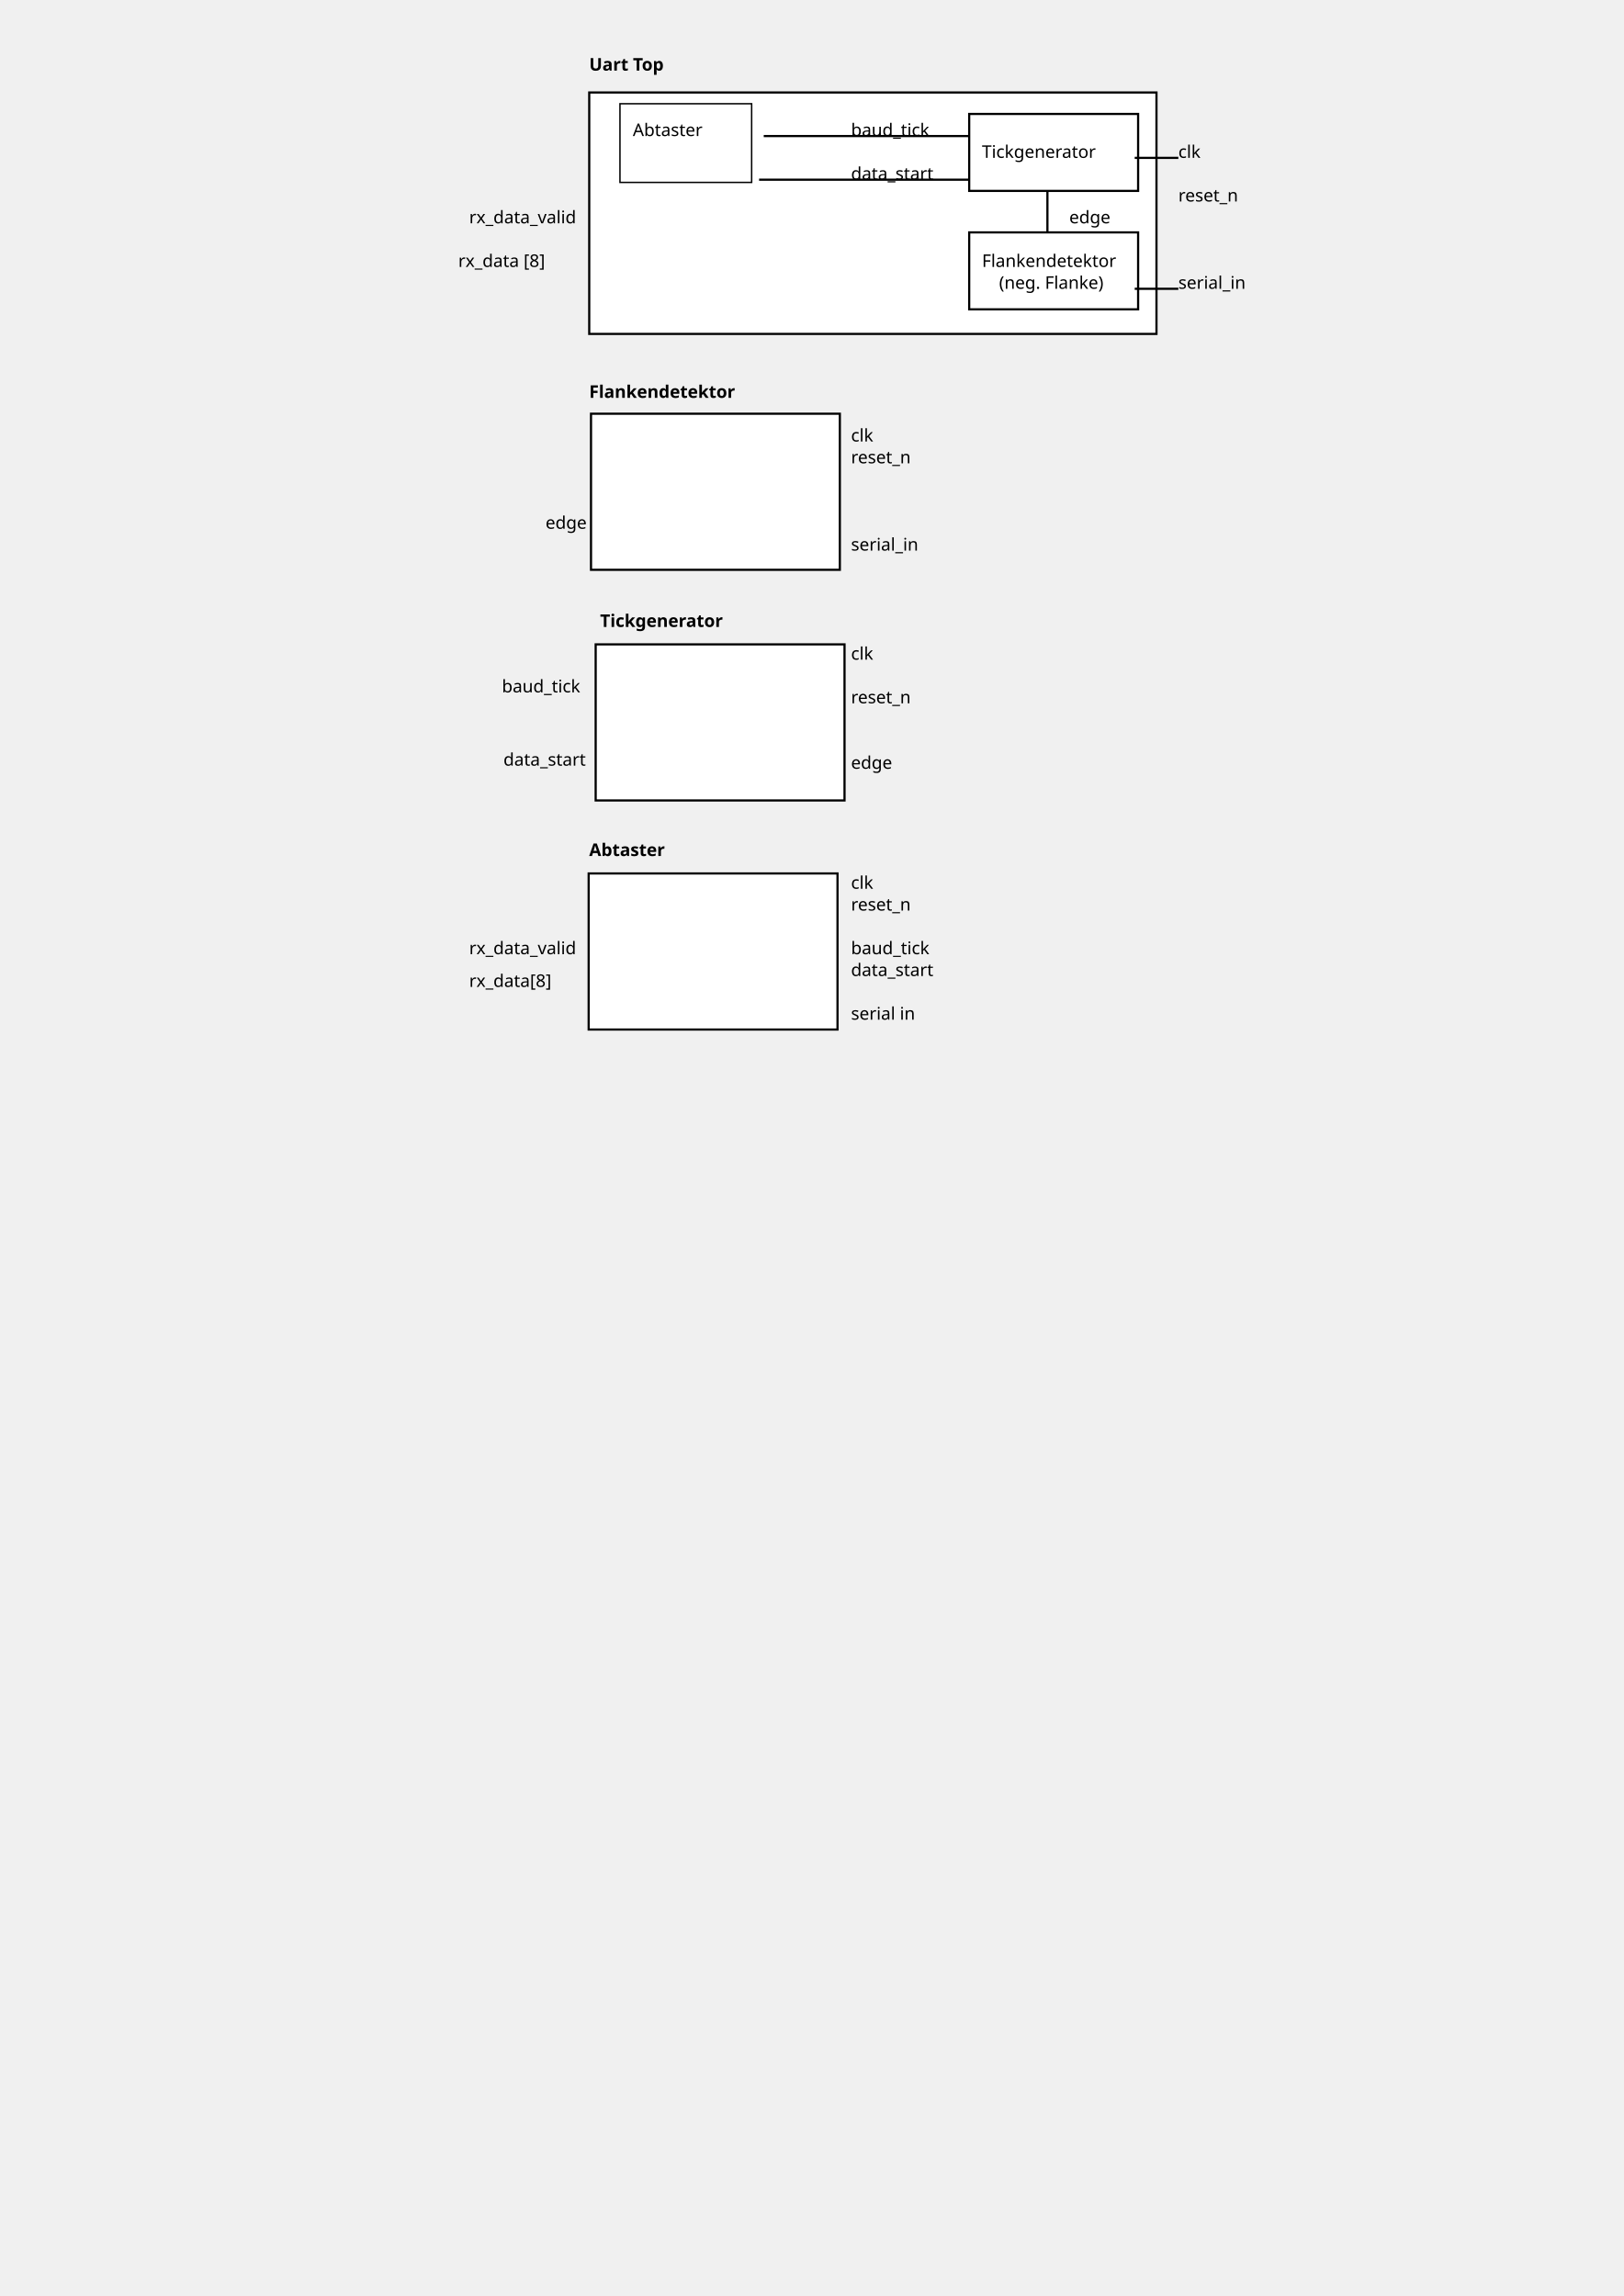
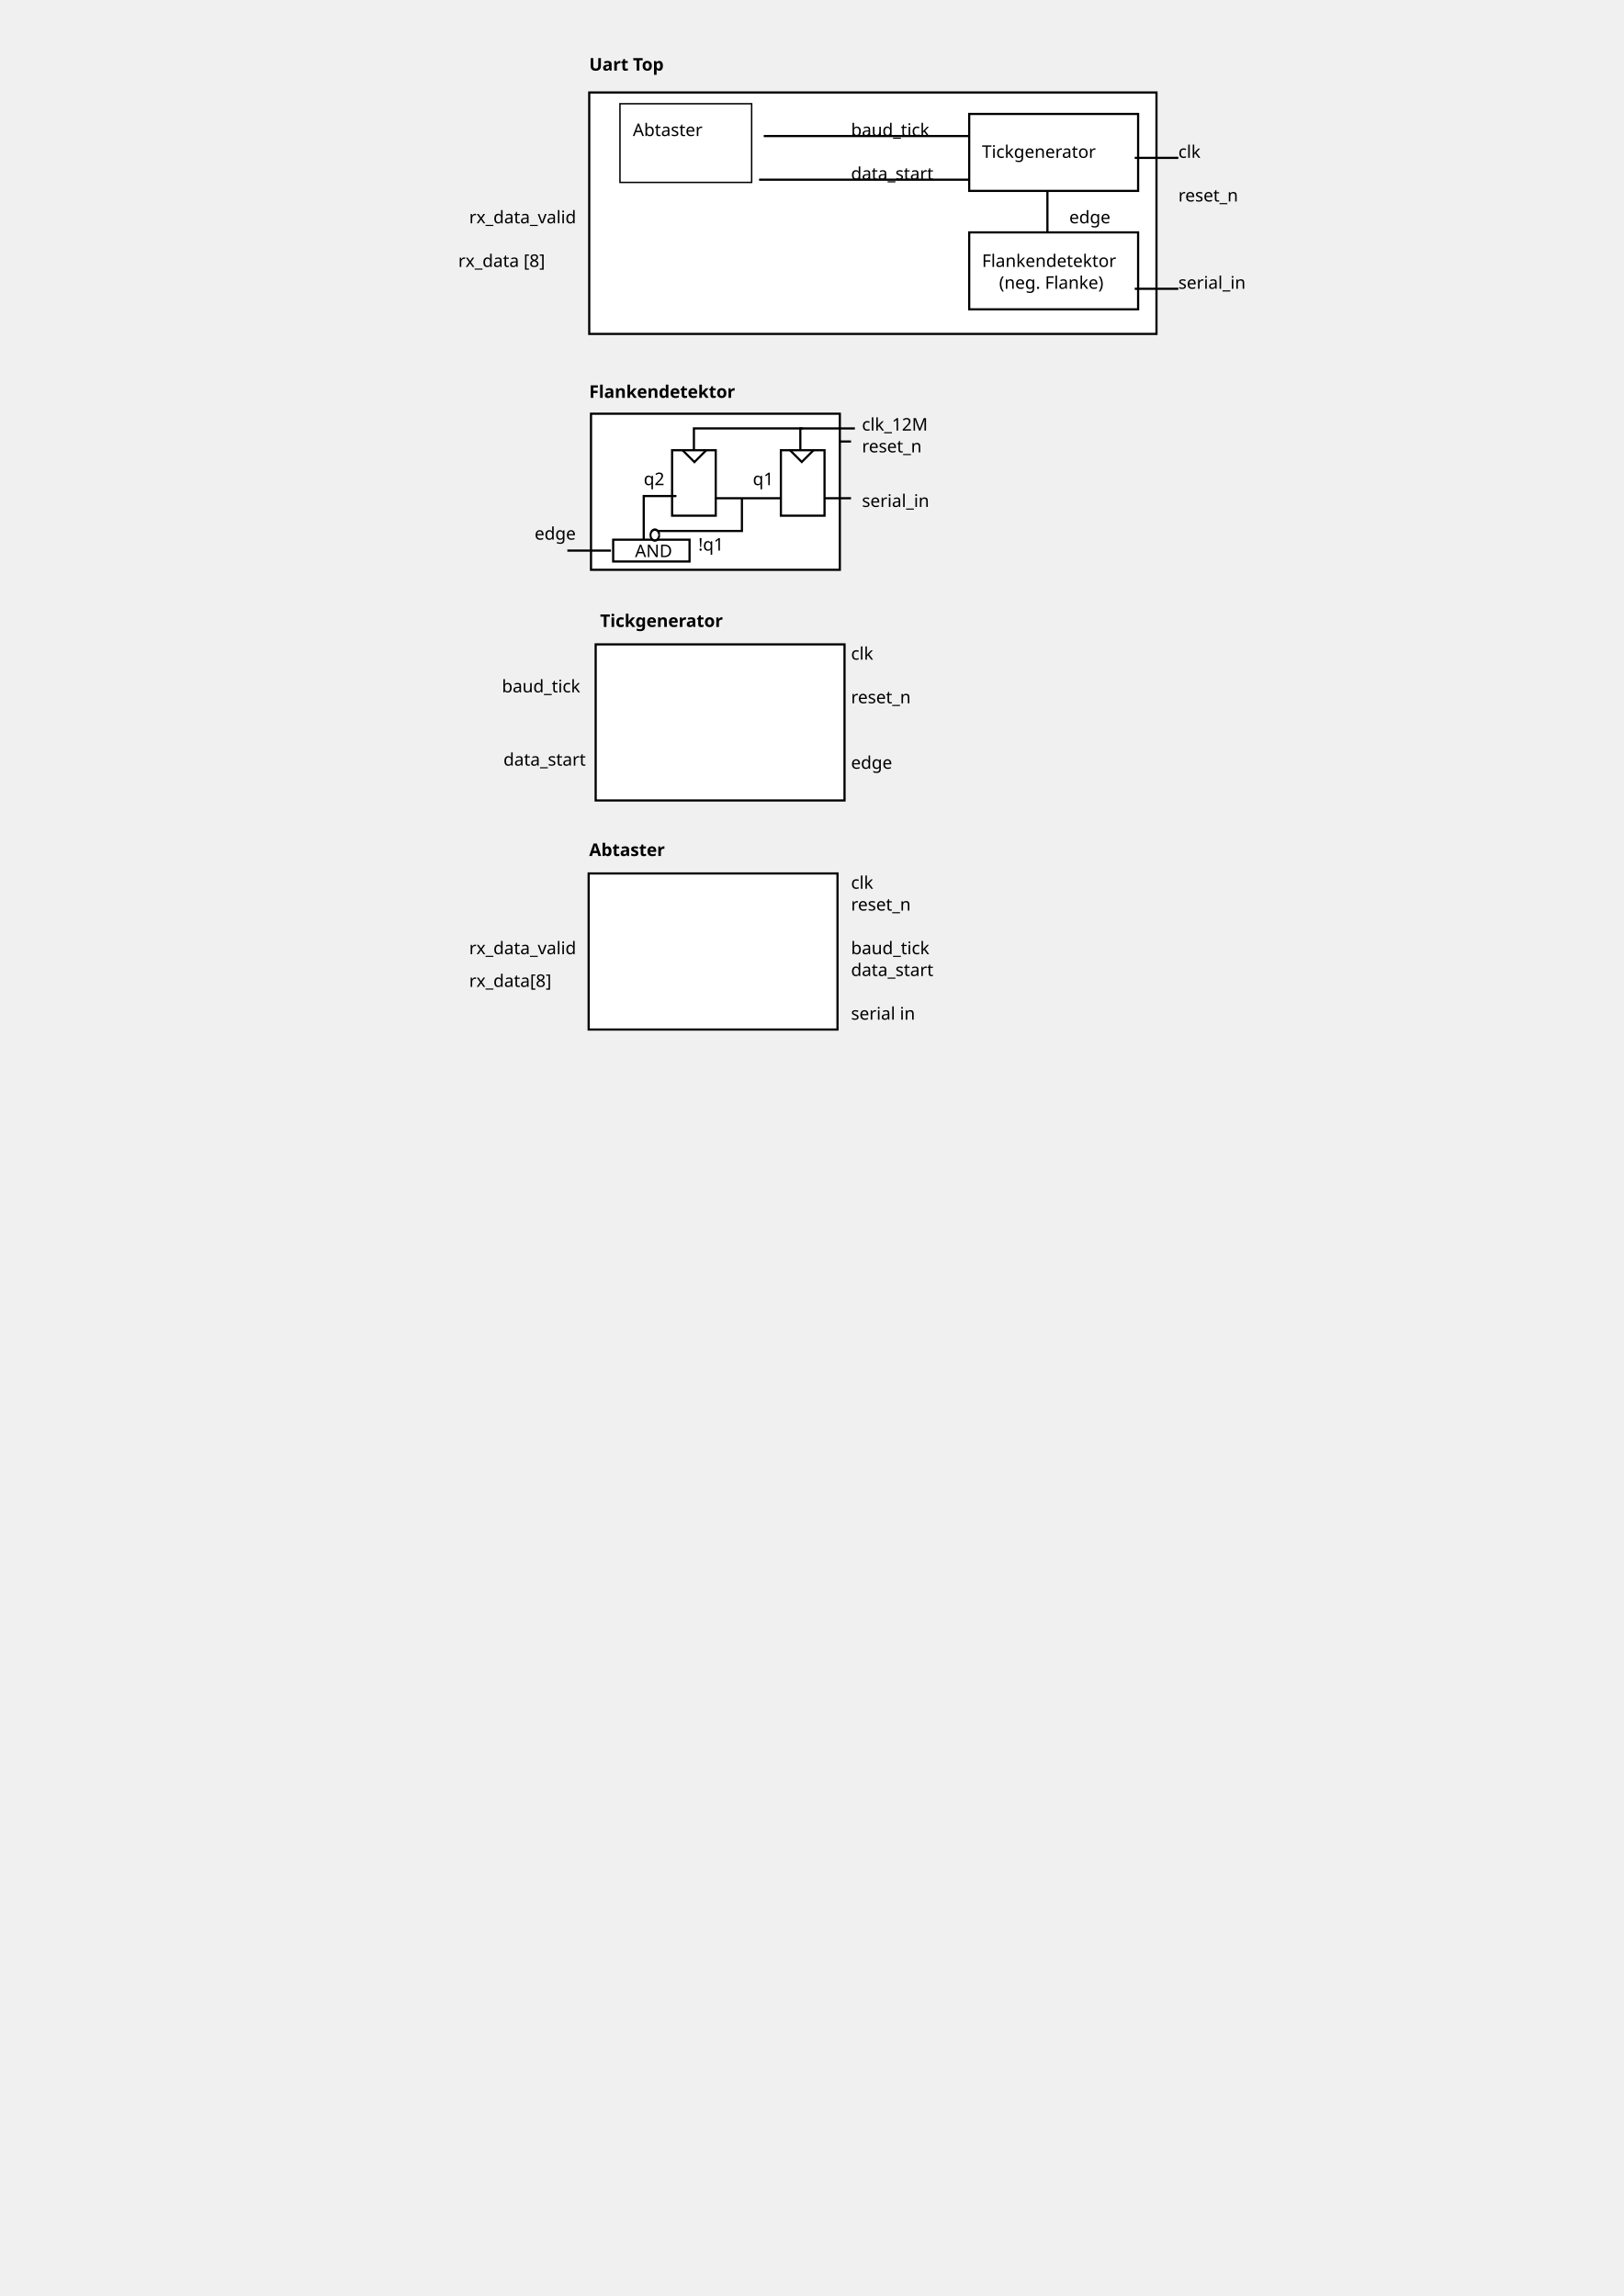
<svg xmlns="http://www.w3.org/2000/svg" width="744.094" height="1052.362" id="svg2" version="1.1">
  <defs id="defs4" />
  <g id="layer1">
    <text xml:space="preserve" style="font-size:8px;font-style:normal;font-weight:bold;line-height:125%;letter-spacing:0px;word-spacing:0px;fill:#000000;fill-opacity:1;stroke:none;font-family:Sans;-inkscape-font-specification:Sans Bold" x="270" y="32.362" id="text2989">
      <tspan id="tspan2991" x="270" y="32.362">Uart Top</tspan>
    </text>
    <text xml:space="preserve" style="font-size:8px;font-style:normal;font-weight:normal;line-height:125%;letter-spacing:0px;word-spacing:0px;fill:#000000;fill-opacity:1;stroke:none;font-family:Sans" x="540" y="132.362" id="text2993">
      <tspan id="tspan2995" x="540" y="132.362">serial_in</tspan>
    </text>
    <text xml:space="preserve" style="font-size:8px;font-style:normal;font-weight:normal;line-height:125%;letter-spacing:0px;word-spacing:0px;fill:#000000;fill-opacity:1;stroke:none;font-family:Sans" x="540" y="72.362" id="text2997">
      <tspan id="tspan2999" x="540" y="72.362">clk</tspan>
    </text>
    <text xml:space="preserve" style="font-size:8px;font-style:normal;font-weight:normal;line-height:125%;letter-spacing:0px;word-spacing:0px;fill:#000000;fill-opacity:1;stroke:none;font-family:Sans" x="540" y="92.362" id="text3001">
      <tspan id="tspan3003" x="540" y="92.362">reset_n</tspan>
    </text>
    <text xml:space="preserve" style="font-size:8px;font-style:normal;font-weight:normal;line-height:125%;letter-spacing:0px;word-spacing:0px;fill:#000000;fill-opacity:1;stroke:none;font-family:Sans" x="210" y="122.362" id="text3005">
      <tspan id="tspan3007" x="210" y="122.362">rx_data [8]</tspan>
    </text>
    <text xml:space="preserve" style="font-size:8px;font-style:normal;font-weight:normal;line-height:125%;letter-spacing:0px;word-spacing:0px;fill:#000000;fill-opacity:1;stroke:none;font-family:Sans" x="215" y="102.362" id="text3009">
      <tspan id="tspan3011" x="215" y="102.362">rx_data_valid</tspan>
    </text>
    <rect style="fill:#ffffff;fill-opacity:1;stroke:#000000;stroke-width:1;stroke-miterlimit:4;stroke-opacity:1;stroke-dasharray:none;stroke-dashoffset:0" id="rect3013" width="259.948" height="110.662" x="270.026" y="42.388" />
    <rect style="fill:#ffffff;fill-opacity:1;stroke:#000000;stroke-width:1;stroke-miterlimit:4;stroke-opacity:1;stroke-dasharray:none;stroke-dashoffset:0" id="rect3015" width="114.039" height="71.539" x="269.766" y="400.343" />
    <text xml:space="preserve" style="font-size:8px;font-style:normal;font-weight:bold;line-height:125%;letter-spacing:0px;word-spacing:0px;fill:#000000;fill-opacity:1;stroke:none;font-family:Sans;-inkscape-font-specification:Sans Bold" x="270" y="392.362" id="text3017">
      <tspan id="tspan3019" x="270" y="392.362">Abtaster</tspan>
    </text>
    <text xml:space="preserve" style="font-size:8px;font-style:normal;font-weight:normal;line-height:125%;letter-spacing:0px;word-spacing:0px;fill:#000000;fill-opacity:1;stroke:none;font-family:Sans" x="390" y="407.362" id="text3021">
      <tspan id="tspan3023" x="390" y="407.362">clk</tspan>
    </text>
    <text xml:space="preserve" style="font-size:8px;font-style:normal;font-weight:normal;line-height:125%;letter-spacing:0px;word-spacing:0px;fill:#000000;fill-opacity:1;stroke:none;font-family:Sans" x="390" y="417.362" id="text3025">
      <tspan id="tspan3027" x="390" y="417.362">reset_n</tspan>
    </text>
    <text xml:space="preserve" style="font-size:8px;font-style:normal;font-weight:normal;line-height:125%;letter-spacing:0px;word-spacing:0px;fill:#000000;fill-opacity:1;stroke:none;font-family:Sans" x="390" y="437.362" id="text3029">
      <tspan id="tspan3031" x="390" y="437.362">baud_tick</tspan>
    </text>
    <text xml:space="preserve" style="font-size:8px;font-style:normal;font-weight:normal;line-height:125%;letter-spacing:0px;word-spacing:0px;fill:#000000;fill-opacity:1;stroke:none;font-family:Sans" x="390" y="447.362" id="text3033">
      <tspan id="tspan3035" x="390" y="447.362">data_start</tspan>
    </text>
    <text xml:space="preserve" style="font-size:8px;font-style:normal;font-weight:normal;line-height:125%;letter-spacing:0px;word-spacing:0px;fill:#000000;fill-opacity:1;stroke:none;font-family:Sans" x="390" y="467.362" id="text3037">
      <tspan id="tspan3039" x="390" y="467.362">serial in</tspan>
    </text>
    <text xml:space="preserve" style="font-size:8px;font-style:normal;font-weight:normal;line-height:125%;letter-spacing:0px;word-spacing:0px;fill:#000000;fill-opacity:1;stroke:none;font-family:Sans" x="215" y="437.362" id="text3041">
      <tspan id="tspan3043" x="215" y="437.362">rx_data_valid</tspan>
    </text>
    <text xml:space="preserve" style="font-size:8px;font-style:normal;font-weight:normal;line-height:125%;letter-spacing:0px;word-spacing:0px;fill:#000000;fill-opacity:1;stroke:none;font-family:Sans" x="215" y="452.362" id="text3045">
      <tspan id="tspan3047" x="215" y="452.362">rx_data[8]</tspan>
    </text>
    <rect style="fill:#ffffff;fill-opacity:1;stroke:#000000;stroke-width:0.653;stroke-miterlimit:4;stroke-opacity:1;stroke-dasharray:none;stroke-dashoffset:0" id="rect3049" width="60.347" height="36.061" x="284.112" y="47.546" />
    <text xml:space="preserve" style="font-size:8px;font-style:normal;font-weight:normal;line-height:125%;letter-spacing:0px;word-spacing:0px;fill:#000000;fill-opacity:1;stroke:none;font-family:Sans" x="290" y="62.362" id="text3051">
      <tspan id="tspan3053" x="290" y="62.362">Abtaster</tspan>
    </text>
    <flowRoot xml:space="preserve" id="flowRoot3055" style="fill:black;stroke:none;stroke-opacity:1;stroke-width:1px;stroke-linejoin:miter;stroke-linecap:butt;fill-opacity:1;font-family:Sans;font-style:normal;font-weight:normal;font-size:8px;line-height:125%;letter-spacing:0px;word-spacing:0px">
      <flowRegion id="flowRegion3057">
        <rect id="rect3059" width="64.286" height="82.857" x="216.429" y="61.291" />
      </flowRegion>
      <flowPara id="flowPara3061" />
    </flowRoot>
    <text xml:space="preserve" style="font-size:8px;font-style:normal;font-weight:normal;line-height:125%;letter-spacing:0px;word-spacing:0px;fill:#000000;fill-opacity:1;stroke:none;font-family:Sans" x="450" y="122.362" id="text3074">
      <tspan id="tspan3076" x="450" y="122.362">Flankendetektor</tspan>
    </text>
    <rect style="fill:#ffffff;fill-opacity:1;stroke:#000000;stroke-width:1;stroke-miterlimit:4;stroke-opacity:1;stroke-dasharray:none;stroke-dashoffset:0" id="rect3015-9" width="114.039" height="71.539" x="272.98" y="295.343" />
    <rect style="fill:#ffffff;fill-opacity:1;stroke:#000000;stroke-width:1;stroke-miterlimit:4;stroke-opacity:1;stroke-dasharray:none;stroke-dashoffset:0" id="rect3015-2" width="114.039" height="71.539" x="270.838" y="189.628" />
+     <path style="fill:none;stroke:#000000;stroke-width:1px;stroke-linecap:butt;stroke-linejoin:miter;stroke-opacity:1" d="m 300,248.372 0,-5 40,0 0,-15" id="path4405" />
    <text xml:space="preserve" style="font-size:8px;font-style:normal;font-weight:bold;line-height:125%;letter-spacing:0px;word-spacing:0px;fill:#000000;fill-opacity:1;stroke:none;font-family:Sans;-inkscape-font-specification:Sans Bold" x="275" y="287.362" id="text3065-7">
      <tspan id="tspan3067-9" x="275" y="287.362">Tickgenerator</tspan>
    </text>
    <text xml:space="preserve" style="font-size:8px;font-style:normal;font-weight:normal;line-height:125%;letter-spacing:0px;word-spacing:0px;fill:#000000;fill-opacity:1;stroke:none;font-family:Sans" x="390" y="302.362" id="text3958">
      <tspan id="tspan3960" x="390" y="302.362">clk</tspan>
    </text>
    <text xml:space="preserve" style="font-size:8px;font-style:normal;font-weight:normal;line-height:125%;letter-spacing:0px;word-spacing:0px;fill:#000000;fill-opacity:1;stroke:none;font-family:Sans" x="390" y="322.362" id="text3962">
      <tspan id="tspan3964" x="390" y="322.362">reset_n</tspan>
    </text>
    <text xml:space="preserve" style="font-size:8px;font-style:normal;font-weight:normal;line-height:125%;letter-spacing:0px;word-spacing:0px;fill:#000000;fill-opacity:1;stroke:none;font-family:Sans" x="230" y="317.362" id="text3966">
      <tspan id="tspan3968" x="230" y="317.362">baud_tick</tspan>
    </text>
-     <text xml:space="preserve" style="font-size:8px;font-style:normal;font-weight:normal;line-height:125%;letter-spacing:0px;word-spacing:0px;fill:#000000;fill-opacity:1;stroke:none;font-family:Sans" x="390" y="202.362" id="text3958-4">
-       <tspan id="tspan3960-5" x="390" y="202.362">clk</tspan>
+     <text xml:space="preserve" style="font-size:8px;font-style:normal;font-weight:normal;line-height:125%;letter-spacing:0px;word-spacing:0px;fill:#000000;fill-opacity:1;stroke:none;font-family:Sans" x="395" y="197.362" id="text3958-4">
+       <tspan id="tspan3960-5" x="395" y="197.362">clk_12M</tspan>
    </text>
-     <text xml:space="preserve" style="font-size:8px;font-style:normal;font-weight:normal;line-height:125%;letter-spacing:0px;word-spacing:0px;fill:#000000;fill-opacity:1;stroke:none;font-family:Sans" x="390" y="212.362" id="text3962-1">
-       <tspan id="tspan3964-2" x="390" y="212.362">reset_n</tspan>
+     <text xml:space="preserve" style="font-size:8px;font-style:normal;font-weight:normal;line-height:125%;letter-spacing:0px;word-spacing:0px;fill:#000000;fill-opacity:1;stroke:none;font-family:Sans" x="395" y="207.362" id="text3962-1">
+       <tspan id="tspan3964-2" x="395" y="207.362">reset_n</tspan>
    </text>
    <text xml:space="preserve" style="font-size:8px;font-style:normal;font-weight:bold;line-height:125%;letter-spacing:0px;word-spacing:0px;fill:#000000;fill-opacity:1;stroke:none;font-family:Sans;-inkscape-font-specification:Sans Bold" x="270" y="182.362" id="text3074-0">
      <tspan id="tspan3076-6" x="270" y="182.362">Flankendetektor</tspan>
    </text>
-     <text xml:space="preserve" style="font-size:8px;font-style:normal;font-weight:normal;line-height:125%;letter-spacing:0px;word-spacing:0px;fill:#000000;fill-opacity:1;stroke:none;font-family:Sans" x="390" y="252.362" id="text4022">
-       <tspan id="tspan4024" x="390" y="252.362">serial_in</tspan>
+     <text xml:space="preserve" style="font-size:8px;font-style:normal;font-weight:normal;line-height:125%;letter-spacing:0px;word-spacing:0px;fill:#000000;fill-opacity:1;stroke:none;font-family:Sans" x="395" y="232.362" id="text4022">
+       <tspan id="tspan4024" x="395" y="232.362">serial_in</tspan>
    </text>
    <path style="fill:none;stroke:#000000;stroke-width:1;stroke-linecap:butt;stroke-linejoin:miter;stroke-miterlimit:4;stroke-opacity:1;stroke-dasharray:none" d="m 480,109.317 0,-22.338" id="path4058" />
    <rect style="fill:#ffffff;fill-opacity:1;stroke:#000000;stroke-width:1;stroke-miterlimit:4;stroke-opacity:1;stroke-dasharray:none;stroke-dashoffset:0" id="rect3049-3" width="77.411" height="35.268" x="444.152" y="106.514" />
    <path style="fill:none;stroke:#000000;stroke-width:1px;stroke-linecap:butt;stroke-linejoin:miter;stroke-opacity:1" d="m 450,62.362 -100,0" id="path4093" />
    <path style="fill:none;stroke:#000000;stroke-width:1px;stroke-linecap:butt;stroke-linejoin:miter;stroke-opacity:1" d="m 447.857,82.362 -100,0" id="path4093-7" />
    <rect style="fill:#ffffff;fill-opacity:1;stroke:#000000;stroke-width:1;stroke-miterlimit:4;stroke-opacity:1;stroke-dasharray:none;stroke-dashoffset:0" id="rect3049-3-5" width="77.411" height="35.268" x="444.152" y="52.228" />
    <text xml:space="preserve" style="font-size:8px;font-style:normal;font-weight:normal;line-height:125%;letter-spacing:0px;word-spacing:0px;fill:#000000;fill-opacity:1;stroke:none;font-family:Sans" x="450" y="72.362" id="text3065">
      <tspan id="tspan3067" x="450" y="72.362">Tickgenerator</tspan>
    </text>
    <path style="fill:none;stroke:#000000;stroke-width:1px;stroke-linecap:butt;stroke-linejoin:miter;stroke-opacity:1" d="m 520,132.362 20,0" id="path4044" />
    <path style="fill:none;stroke:#000000;stroke-width:1px;stroke-linecap:butt;stroke-linejoin:miter;stroke-opacity:1" d="m 520,72.362 20,0" id="path4046" />
    <text xml:space="preserve" style="font-size:8px;font-style:normal;font-weight:normal;line-height:125%;letter-spacing:0px;word-spacing:0px;fill:#000000;fill-opacity:1;stroke:none;font-family:Sans" x="390" y="62.362" id="text4050">
      <tspan id="tspan4052" x="390" y="62.362">baud_tick</tspan>
    </text>
    <text xml:space="preserve" style="font-size:8px;font-style:normal;font-weight:normal;line-height:125%;letter-spacing:0px;word-spacing:0px;fill:#000000;fill-opacity:1;stroke:none;font-family:Sans" x="390" y="82.362" id="text4054">
      <tspan id="tspan4056" x="390" y="82.362">data_start</tspan>
    </text>
    <text xml:space="preserve" style="font-size:8px;font-style:normal;font-weight:normal;line-height:125%;letter-spacing:0px;word-spacing:0px;fill:#000000;fill-opacity:1;stroke:none;font-family:Sans" x="390" y="352.362" id="text4060">
      <tspan id="tspan4062" x="390" y="352.362">edge</tspan>
    </text>
    <text xml:space="preserve" style="font-size:8px;font-style:normal;font-weight:normal;line-height:125%;letter-spacing:0px;word-spacing:0px;fill:#000000;fill-opacity:1;stroke:none;font-family:Sans" x="490" y="102.362" id="text4064">
      <tspan id="tspan4066" x="490" y="102.362">edge</tspan>
    </text>
    <text xml:space="preserve" style="font-size:8px;font-style:normal;font-weight:normal;line-height:125%;letter-spacing:0px;word-spacing:0px;fill:#000000;fill-opacity:1;stroke:none;font-family:Sans" x="450" y="122.362" id="text3074-0-3">
      <tspan id="tspan3076-6-1" x="450" y="122.362">Flankendetektor</tspan>
    </text>
    <text xml:space="preserve" style="font-size:8px;font-style:normal;font-weight:normal;line-height:125%;letter-spacing:0px;word-spacing:0px;fill:#000000;fill-opacity:1;stroke:none;font-family:Sans" x="230.714" y="350.934" id="text4089">
      <tspan id="tspan4091" x="230.714" y="350.934">data_start</tspan>
    </text>
    <text xml:space="preserve" style="font-size:8px;font-style:normal;font-weight:normal;line-height:125%;letter-spacing:0px;word-spacing:0px;fill:#000000;fill-opacity:1;stroke:none;font-family:Sans" x="457.857" y="132.362" id="text4113">
      <tspan id="tspan4115" x="457.857" y="132.362">(neg. Flanke)</tspan>
    </text>
-     <text xml:space="preserve" style="font-size:8px;font-style:normal;font-weight:normal;line-height:125%;letter-spacing:0px;word-spacing:0px;fill:#000000;fill-opacity:1;stroke:none;font-family:Sans" x="250" y="242.362" id="text4117">
-       <tspan id="tspan4119" x="250" y="242.362">edge</tspan>
+     <text xml:space="preserve" style="font-size:8px;font-style:normal;font-weight:normal;line-height:125%;letter-spacing:0px;word-spacing:0px;fill:#000000;fill-opacity:1;stroke:none;font-family:Sans" x="245" y="247.362" id="text4117">
+       <tspan id="tspan4119" x="245" y="247.362">edge</tspan>
    </text>
    <flowRoot xml:space="preserve" id="flowRoot4121" style="fill:black;stroke:none;stroke-opacity:1;stroke-width:1px;stroke-linejoin:miter;stroke-linecap:butt;fill-opacity:1;font-family:Sans;font-style:normal;font-weight:normal;font-size:8px;line-height:125%;letter-spacing:0px;word-spacing:0px">
      <flowRegion id="flowRegion4123">
        <rect id="rect4125" width="250" height="165.714" x="-24.286" y="253.076" />
      </flowRegion>
      <flowPara id="flowPara4127" />
    </flowRoot>
+     <path style="fill:none;stroke:#000000;stroke-width:1px;stroke-linecap:butt;stroke-linejoin:miter;stroke-opacity:1" d="m 368,196.362 -50,0 0,20" id="path3574" />
+     <path style="fill:none;stroke:#000000;stroke-width:1px;stroke-linecap:butt;stroke-linejoin:miter;stroke-opacity:1" d="m 390,228.362 -20,0" id="path3576" />
+     <path style="fill:none;stroke:#000000;stroke-width:1px;stroke-linecap:butt;stroke-linejoin:miter;stroke-opacity:1" d="m 358,228.362 -30,0" id="path3578" />
+     <path style="fill:none;stroke:#000000;stroke-width:1px;stroke-linecap:butt;stroke-linejoin:miter;stroke-opacity:1" d="m 391.768,196.372 -25,0 0,10" id="path4384" />
+     <g id="g4372" transform="translate(8,-16)">
+       <rect y="222.362" x="349.857" height="30" width="20" id="rect3564" style="fill:#ffffff;fill-opacity:1;stroke:#000000;stroke-width:1;stroke-miterlimit:4;stroke-opacity:1;stroke-dasharray:none;stroke-dashoffset:0" />
+       <path id="path3568-5" d="m 354.015,222.334 5.408,5.408 5.408,-5.408" style="fill:none;stroke:#000000;stroke-width:1;stroke-linecap:butt;stroke-linejoin:miter;stroke-miterlimit:4;stroke-opacity:1;stroke-dasharray:none" />
+     </g>
+     <g id="g4368" transform="translate(8,-16)">
+       <rect y="222.362" x="300" height="30" width="20" id="rect3566" style="fill:#ffffff;fill-opacity:1;stroke:#000000;stroke-width:1;stroke-miterlimit:4;stroke-opacity:1;stroke-dasharray:none;stroke-dashoffset:0" />
+       <path id="path3568" d="m 304.821,222.385 5.408,5.408 5.408,-5.408" style="fill:none;stroke:#000000;stroke-width:1;stroke-linecap:butt;stroke-linejoin:miter;stroke-miterlimit:4;stroke-opacity:1;stroke-dasharray:none" />
+     </g>
+     <text xml:space="preserve" style="font-size:8px;font-style:normal;font-weight:normal;line-height:125%;letter-spacing:0px;word-spacing:0px;fill:#000000;fill-opacity:1;stroke:none;font-family:Sans" x="345" y="222.362" id="text4376">
+       <tspan id="tspan4378" x="345" y="222.362">q1</tspan>
+     </text>
+     <text xml:space="preserve" style="font-size:8px;font-style:normal;font-weight:normal;line-height:125%;letter-spacing:0px;word-spacing:0px;fill:#000000;fill-opacity:1;stroke:none;font-family:Sans" x="295" y="222.362" id="text4380">
+       <tspan id="tspan4382" x="295" y="222.362">q2</tspan>
+     </text>
+     <g id="g4398" transform="translate(-24,0)">
+       <rect y="247.362" x="305" height="10" width="35" id="rect4392" style="fill:#ffffff;fill-opacity:1;stroke:#000000;stroke-width:1;stroke-miterlimit:4;stroke-opacity:1;stroke-dasharray:none;stroke-dashoffset:0" />
+       <text id="text4394" y="255.362" x="315" style="font-size:8px;font-style:normal;font-weight:normal;line-height:125%;letter-spacing:0px;word-spacing:0px;fill:#000000;fill-opacity:1;stroke:none;font-family:Sans" xml:space="preserve">
+         <tspan y="255.362" x="315" id="tspan4396">AND</tspan>
+       </text>
+     </g>
+     <path style="fill:none;stroke:#000000;stroke-width:1px;stroke-linecap:butt;stroke-linejoin:miter;stroke-opacity:1" d="m 310,227.362 -15,0 0,20" id="path4403" />
+     <path style="fill:#ffffff;fill-opacity:1;stroke:#000000;stroke-width:2.24;stroke-miterlimit:4;stroke-opacity:1;stroke-dasharray:none;stroke-dashoffset:0" id="path4413" d="m 445,207.362 a 5,5 0 1 1 -0.005,-0.222" transform="matrix(0.398759,0,0,0.4997742,124.6399,141.6086)" />
+     <text xml:space="preserve" style="font-size:8px;font-style:normal;font-weight:normal;line-height:125%;letter-spacing:0px;word-spacing:0px;fill:#000000;fill-opacity:1;stroke:none;font-family:Sans" x="320" y="252.362" id="text4415">
+       <tspan id="tspan4417" x="320" y="252.362">!q1</tspan>
+     </text>
+     <path style="fill:none;stroke:#000000;stroke-width:1px;stroke-linecap:butt;stroke-linejoin:miter;stroke-opacity:1" d="m 280,252.362 -20,0" id="path4419" />
+     <path style="fill:none;stroke:#000000;stroke-width:1px;stroke-linecap:butt;stroke-linejoin:miter;stroke-opacity:1" d="m 390,202.362 -5,0" id="path4421" />
  </g>
</svg>
